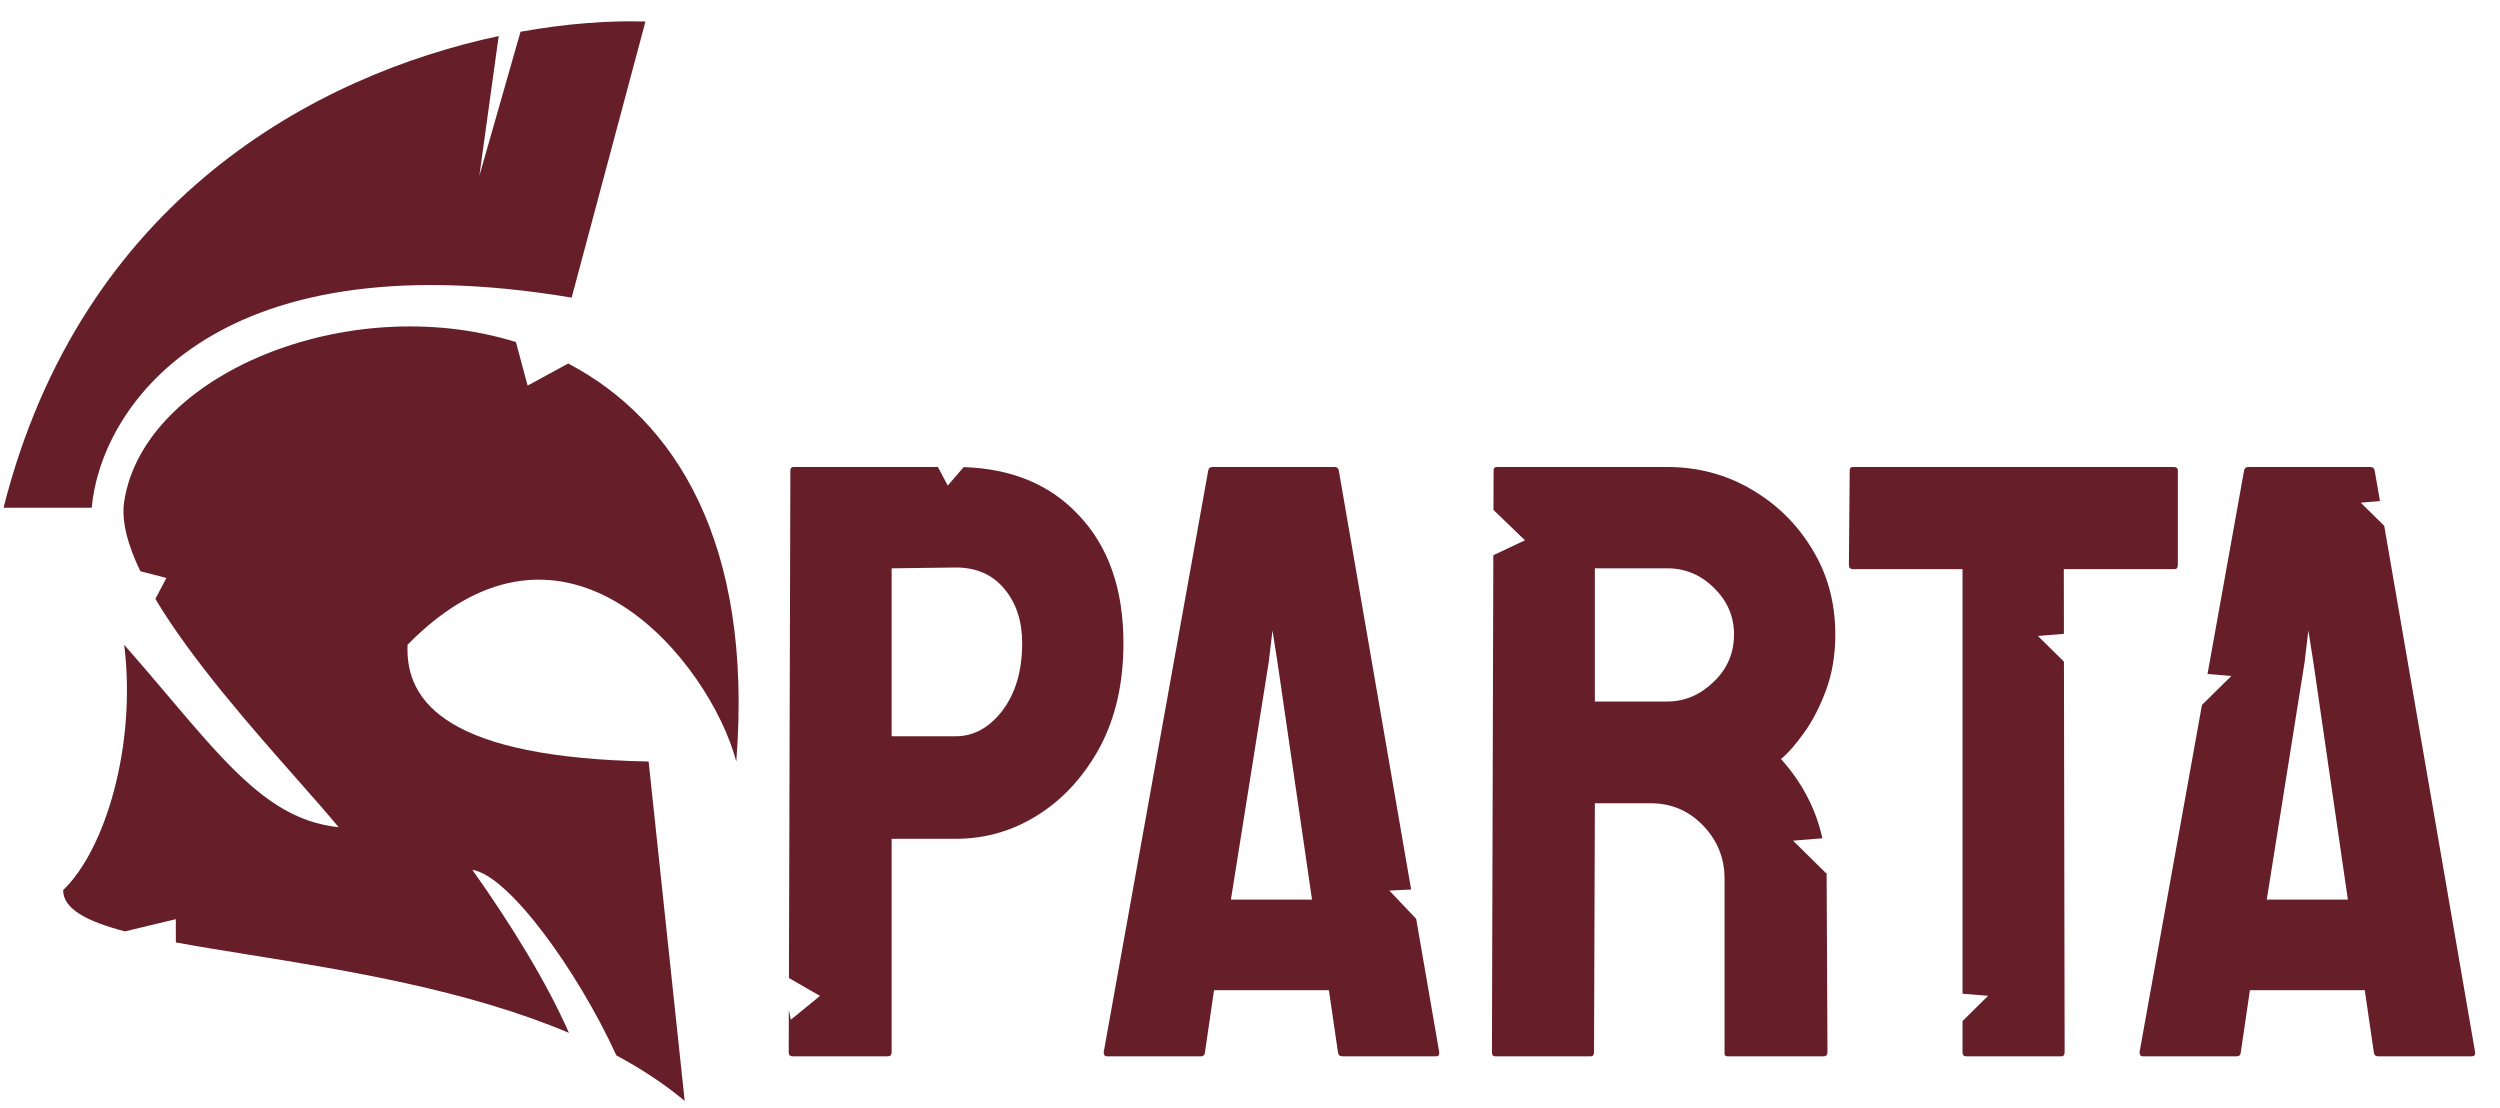
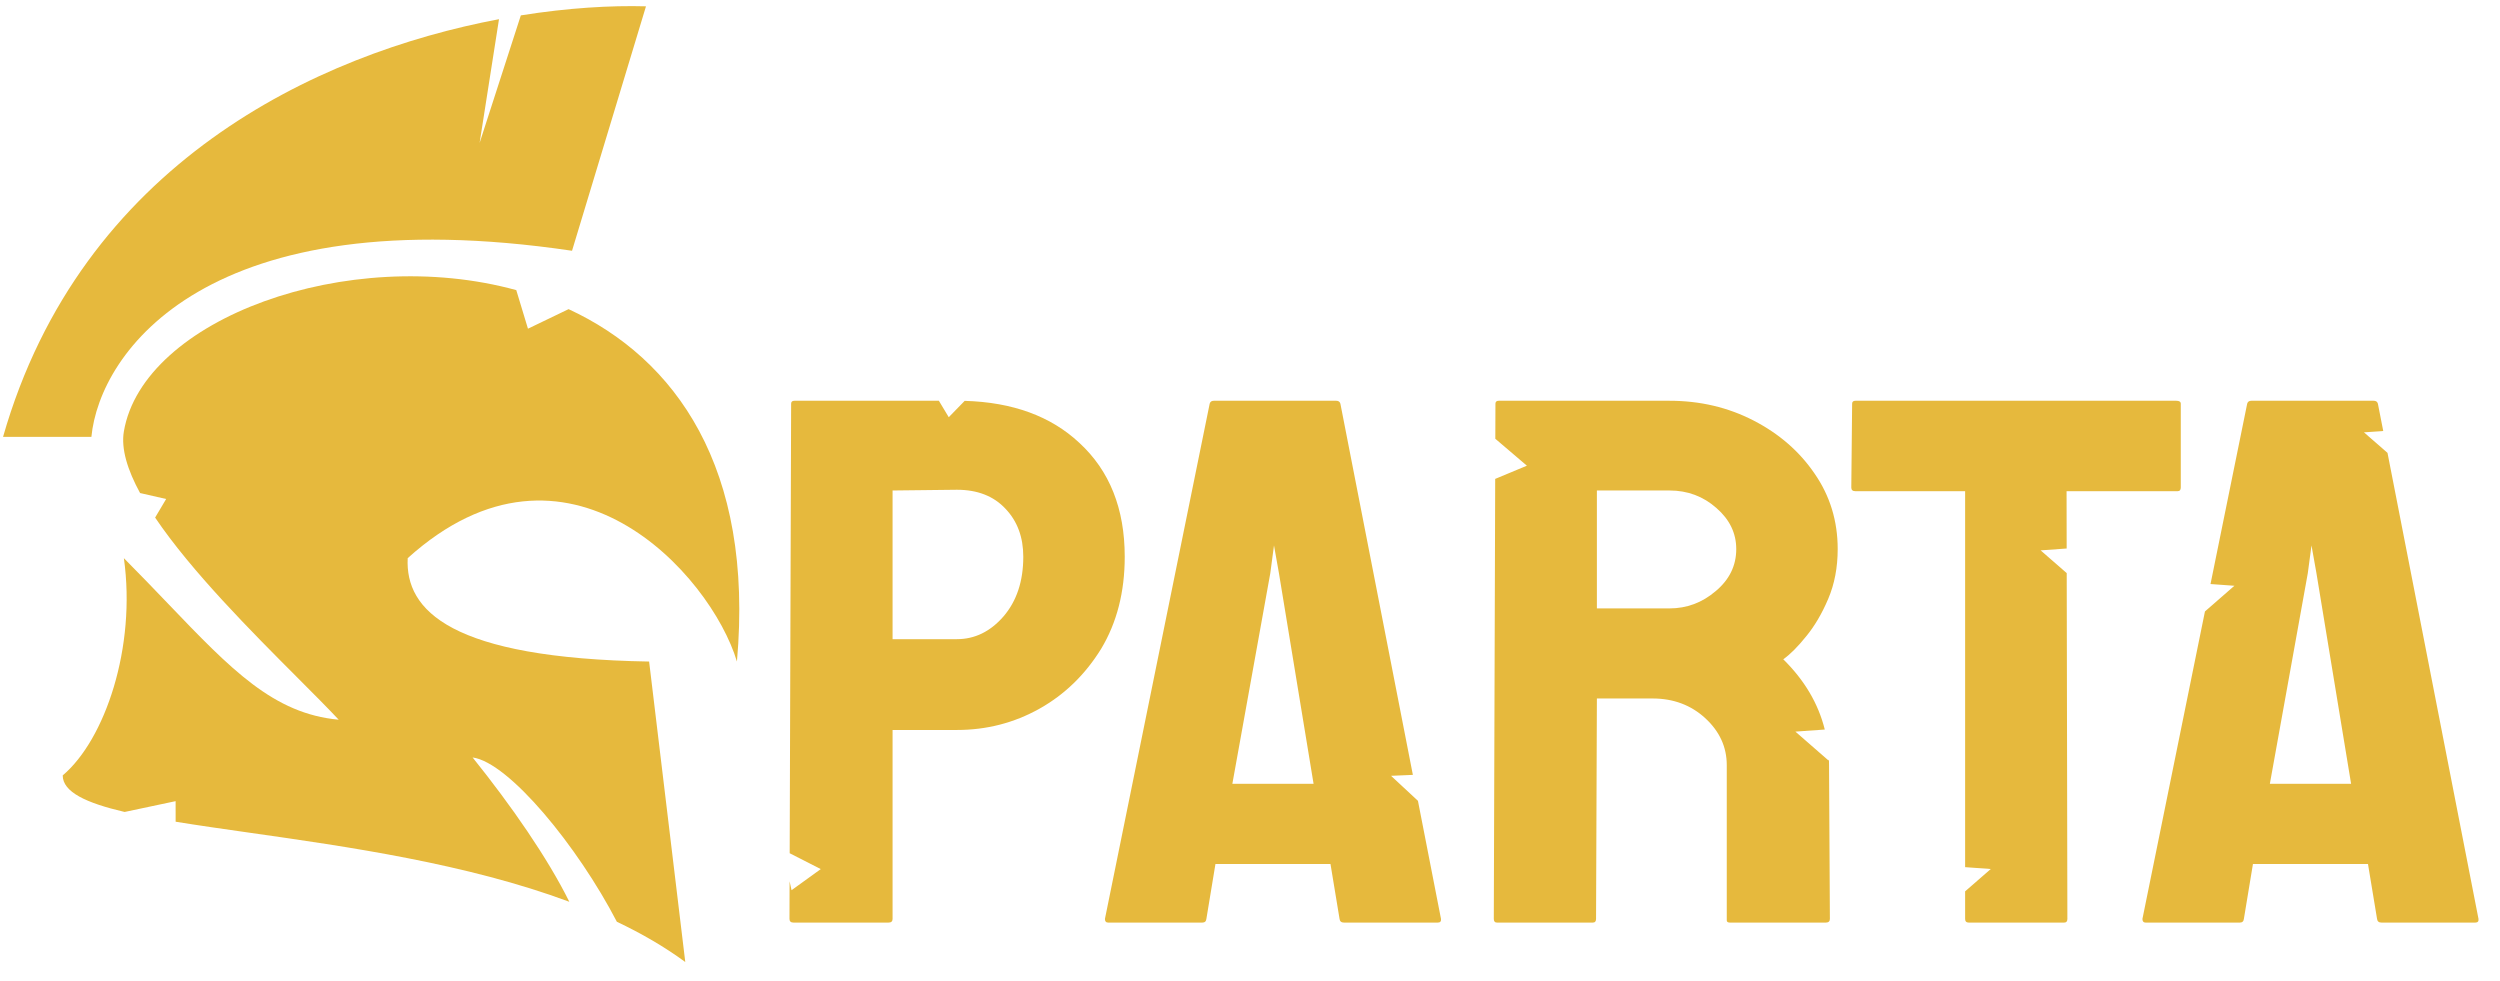
- <svg xmlns="http://www.w3.org/2000/svg" width="88" height="39" viewBox="0 0 88 39" fill="none">
-   <path d="M17.554 1.269L16.873 6.189L18.322 1.118C19.983 0.818 21.494 0.719 22.72 0.758L20.122 10.476C7.301 8.329 3.518 14.512 3.229 17.872H0.125C2.868 7.027 11.126 2.641 17.554 1.269Z" fill="#661E29" />
-   <path d="M14.346 22.695C19.945 16.982 24.998 23.336 25.917 26.805C26.523 19.084 23.746 14.758 20 12.796L18.572 13.573L18.161 12.04C12.249 10.203 5.044 13.192 4.371 17.658C4.267 18.346 4.498 19.187 4.94 20.107L5.857 20.344L5.469 21.082C6.744 23.221 8.858 25.617 10.481 27.456C11.036 28.086 11.534 28.651 11.921 29.117C9.63 28.88 8.143 27.125 5.91 24.489L5.91 24.488C5.435 23.928 4.927 23.329 4.371 22.695C4.812 26.238 3.705 29.915 2.222 31.332C2.222 31.993 3.046 32.429 4.398 32.785L6.189 32.355L6.19 33.173C6.976 33.318 7.848 33.458 8.777 33.608C12.21 34.161 16.435 34.842 20.026 36.356C19.265 34.62 18 32.551 16.627 30.618C17.902 30.813 20.323 34.153 21.696 37.15C22.564 37.616 23.373 38.145 24.101 38.75L22.831 26.805C15.865 26.672 14.254 24.781 14.346 22.695Z" fill="#661E29" />
-   <path fill-rule="evenodd" clip-rule="evenodd" d="M33.014 16.438L33.361 17.092L33.921 16.442C35.608 16.496 36.952 17.053 37.951 18.112C39.014 19.219 39.545 20.728 39.545 22.64C39.545 24.038 39.27 25.256 38.719 26.294C38.159 27.323 37.434 28.119 36.545 28.681C35.657 29.244 34.69 29.526 33.647 29.526H31.386V37.038C31.386 37.135 31.338 37.183 31.241 37.183H27.908C27.811 37.183 27.763 37.135 27.763 37.038L27.767 35.541L27.836 35.895L28.863 35.056L27.77 34.426L27.821 16.555C27.821 16.477 27.86 16.438 27.937 16.438H33.014ZM33.647 19.976L31.386 20.005V25.916H33.647C34.275 25.916 34.821 25.615 35.285 25.013C35.748 24.401 35.98 23.61 35.98 22.64C35.98 21.863 35.772 21.228 35.357 20.733C34.941 20.228 34.371 19.976 33.647 19.976Z" fill="#661E29" />
-   <path fill-rule="evenodd" clip-rule="evenodd" d="M38.85 37.038L42.531 16.555C42.55 16.477 42.598 16.438 42.676 16.438H46.98C47.057 16.438 47.105 16.477 47.125 16.555L49.672 31.311L48.904 31.348L49.85 32.343L50.661 37.038C50.67 37.135 50.632 37.183 50.545 37.183H47.255C47.159 37.183 47.105 37.135 47.096 37.038L46.777 34.854H42.734L42.415 37.038C42.405 37.135 42.357 37.183 42.27 37.183H38.966C38.888 37.183 38.85 37.135 38.85 37.038ZM44.661 23.295L43.328 31.666H46.183L44.965 23.295L44.791 22.189L44.661 23.295Z" fill="#661E29" />
-   <path fill-rule="evenodd" clip-rule="evenodd" d="M55.994 37.183H52.632C52.554 37.183 52.516 37.135 52.516 37.038L52.565 19.544L53.679 19.019L52.57 17.949L52.574 16.555C52.574 16.477 52.612 16.438 52.69 16.438H58.69C59.762 16.438 60.748 16.7 61.646 17.224C62.545 17.748 63.26 18.452 63.791 19.335C64.332 20.218 64.603 21.218 64.603 22.334C64.603 23.062 64.491 23.722 64.269 24.314C64.047 24.906 63.786 25.406 63.487 25.814C63.197 26.221 62.931 26.522 62.69 26.716C63.435 27.546 63.921 28.476 64.148 29.508L63.116 29.591L64.282 30.742L64.295 30.699C64.297 30.774 64.298 30.848 64.298 30.924L64.327 37.038C64.327 37.135 64.279 37.183 64.182 37.183H60.82C60.743 37.183 60.704 37.154 60.704 37.096V30.924C60.704 30.205 60.453 29.584 59.95 29.06C59.448 28.536 58.83 28.274 58.095 28.274H56.139L56.11 37.038C56.11 37.135 56.071 37.183 55.994 37.183ZM58.69 20.005H56.139V24.693H58.69C59.298 24.693 59.839 24.465 60.313 24.008C60.796 23.552 61.037 22.994 61.037 22.334C61.037 21.703 60.806 21.16 60.342 20.704C59.878 20.238 59.327 20.005 58.69 20.005Z" fill="#661E29" />
-   <path d="M72.559 37.183H69.211C69.124 37.183 69.081 37.135 69.081 37.038V35.941L69.982 35.052L69.081 34.979V20.034H65.226C65.129 20.034 65.081 19.985 65.081 19.888L65.11 16.555C65.11 16.477 65.148 16.438 65.226 16.438H76.501C76.607 16.438 76.66 16.477 76.66 16.555V19.888C76.66 19.985 76.621 20.034 76.544 20.034H72.646L72.65 22.311L71.734 22.385L72.651 23.29L72.675 37.038C72.675 37.135 72.636 37.183 72.559 37.183Z" fill="#661E29" />
-   <path fill-rule="evenodd" clip-rule="evenodd" d="M75.312 37.038L77.509 24.814L78.544 23.793L77.705 23.725L78.993 16.555C79.013 16.477 79.061 16.438 79.138 16.438H83.442C83.52 16.438 83.568 16.477 83.587 16.555L83.775 17.639L83.098 17.694L83.925 18.509L87.124 37.038C87.133 37.135 87.095 37.183 87.008 37.183H83.718C83.621 37.183 83.568 37.135 83.558 37.038L83.24 34.854H79.196L78.877 37.038C78.868 37.135 78.82 37.183 78.733 37.183H75.428C75.351 37.183 75.312 37.135 75.312 37.038ZM81.124 23.295L79.79 31.666H82.645L81.428 23.295L81.254 22.189L81.124 23.295Z" fill="#661E29" />
+ <svg xmlns="http://www.w3.org/2000/svg" width="102" height="40" viewBox="0 0 102 40" fill="none">
+   <path d="M20.359 0.783L19.568 5.832L21.25 0.628C23.178 0.319 24.933 0.218 26.356 0.258L23.339 10.231C8.455 8.028 4.064 14.374 3.729 17.823H0.125C3.31 6.692 12.896 2.19 20.359 0.783Z" fill="#E6B93D" />
+   <path d="M16.634 22.773C23.135 16.909 29.001 23.43 30.067 26.991C30.77 19.066 27.547 14.627 23.198 12.613L21.541 13.411L21.064 11.837C14.2 9.952 5.836 13.019 5.054 17.602C4.934 18.309 5.201 19.172 5.715 20.116L6.779 20.359L6.329 21.117C7.81 23.312 10.263 25.771 12.147 27.659C12.792 28.305 13.37 28.885 13.819 29.364C11.159 29.12 9.434 27.32 6.841 24.613L6.841 24.613C6.29 24.038 5.7 23.423 5.054 22.773C5.566 26.409 4.282 30.182 2.559 31.636C2.559 32.315 3.516 32.762 5.085 33.128L7.165 32.687L7.166 33.526C8.078 33.675 9.09 33.819 10.17 33.973C14.155 34.54 19.06 35.239 23.229 36.793C22.345 35.011 20.876 32.888 19.282 30.904C20.763 31.105 23.573 34.532 25.168 37.608C26.175 38.086 27.114 38.629 27.959 39.25L26.484 26.991C18.397 26.855 16.528 24.913 16.634 22.773Z" fill="#E6B93D" />
+   <path fill-rule="evenodd" clip-rule="evenodd" d="M38.306 16.351L38.709 17.022L39.359 16.355C41.318 16.411 42.878 16.982 44.038 18.069C45.272 19.205 45.889 20.754 45.889 22.716C45.889 24.15 45.569 25.4 44.93 26.466C44.279 27.522 43.438 28.339 42.406 28.917C41.374 29.494 40.253 29.783 39.041 29.783H36.417V37.493C36.417 37.592 36.361 37.642 36.248 37.642H32.379C32.267 37.642 32.211 37.592 32.211 37.493L32.215 35.956L32.295 36.32L33.487 35.459L32.219 34.812L32.278 16.471C32.278 16.391 32.323 16.351 32.412 16.351H38.306ZM39.041 19.982L36.417 20.012V26.078H39.041C39.77 26.078 40.404 25.769 40.942 25.151C41.481 24.524 41.75 23.712 41.75 22.716C41.75 21.919 41.509 21.267 41.026 20.759C40.544 20.241 39.882 19.982 39.041 19.982Z" fill="#E6B93D" />
+   <path fill-rule="evenodd" clip-rule="evenodd" d="M45.081 37.493L49.355 16.471C49.377 16.391 49.433 16.351 49.523 16.351H54.52C54.609 16.351 54.666 16.391 54.688 16.471L57.645 31.615L56.754 31.653L57.852 32.674L58.793 37.493C58.804 37.592 58.759 37.642 58.658 37.642H54.839C54.727 37.642 54.666 37.592 54.654 37.493L54.284 35.252H49.59L49.22 37.493C49.209 37.592 49.153 37.642 49.052 37.642H45.216C45.126 37.642 45.081 37.592 45.081 37.493ZM51.828 23.388L50.28 31.98H53.594L52.181 23.388L51.979 22.253L51.828 23.388Z" fill="#E6B93D" />
+   <path fill-rule="evenodd" clip-rule="evenodd" d="M64.984 37.642H61.081C60.992 37.642 60.947 37.592 60.947 37.493L61.004 19.539L62.297 19L61.009 17.902L61.014 16.471C61.014 16.391 61.059 16.351 61.148 16.351H68.114C69.359 16.351 70.503 16.62 71.546 17.158C72.589 17.696 73.419 18.418 74.036 19.324C74.664 20.231 74.978 21.257 74.978 22.402C74.978 23.149 74.849 23.827 74.591 24.434C74.333 25.042 74.03 25.555 73.683 25.973C73.346 26.392 73.038 26.7 72.757 26.899C73.623 27.751 74.187 28.706 74.451 29.765L73.252 29.85L74.606 31.031L74.621 30.988C74.624 31.064 74.625 31.14 74.625 31.218L74.659 37.493C74.659 37.592 74.602 37.642 74.49 37.642H70.587C70.497 37.642 70.452 37.612 70.452 37.553V31.218C70.452 30.48 70.161 29.843 69.578 29.305C68.994 28.767 68.276 28.498 67.424 28.498H65.153L65.119 37.493C65.119 37.592 65.074 37.642 64.984 37.642ZM68.114 20.012H65.153V24.823H68.114C68.82 24.823 69.448 24.589 69.998 24.12C70.559 23.652 70.839 23.079 70.839 22.402C70.839 21.755 70.57 21.197 70.032 20.729C69.493 20.251 68.854 20.012 68.114 20.012Z" fill="#E6B93D" />
+   <path d="M84.215 37.642H80.328C80.227 37.642 80.177 37.592 80.177 37.493V36.367L81.224 35.455L80.177 35.38V20.041H75.702C75.59 20.041 75.533 19.992 75.533 19.892L75.567 16.471C75.567 16.391 75.612 16.351 75.702 16.351H88.791C88.914 16.351 88.976 16.391 88.976 16.471V19.892C88.976 19.992 88.931 20.041 88.841 20.041H84.316L84.32 22.379L83.257 22.455L84.322 23.383L84.349 37.493C84.349 37.592 84.305 37.642 84.215 37.642Z" fill="#E6B93D" />
+   <path fill-rule="evenodd" clip-rule="evenodd" d="M87.411 37.493L89.962 24.947L91.163 23.899L90.189 23.829L91.685 16.471C91.707 16.391 91.763 16.351 91.853 16.351H96.85C96.94 16.351 96.996 16.391 97.018 16.471L97.236 17.584L96.45 17.64L97.41 18.477L101.123 37.493C101.135 37.592 101.09 37.642 100.989 37.642H97.17C97.057 37.642 96.996 37.592 96.984 37.493L96.614 35.252H91.92L91.55 37.493C91.539 37.592 91.483 37.642 91.382 37.642H87.546C87.456 37.642 87.411 37.592 87.411 37.493ZM94.158 23.388L92.61 31.98H95.925L94.511 23.388L94.309 22.253L94.158 23.388Z" fill="#E6B93D" />
</svg>
